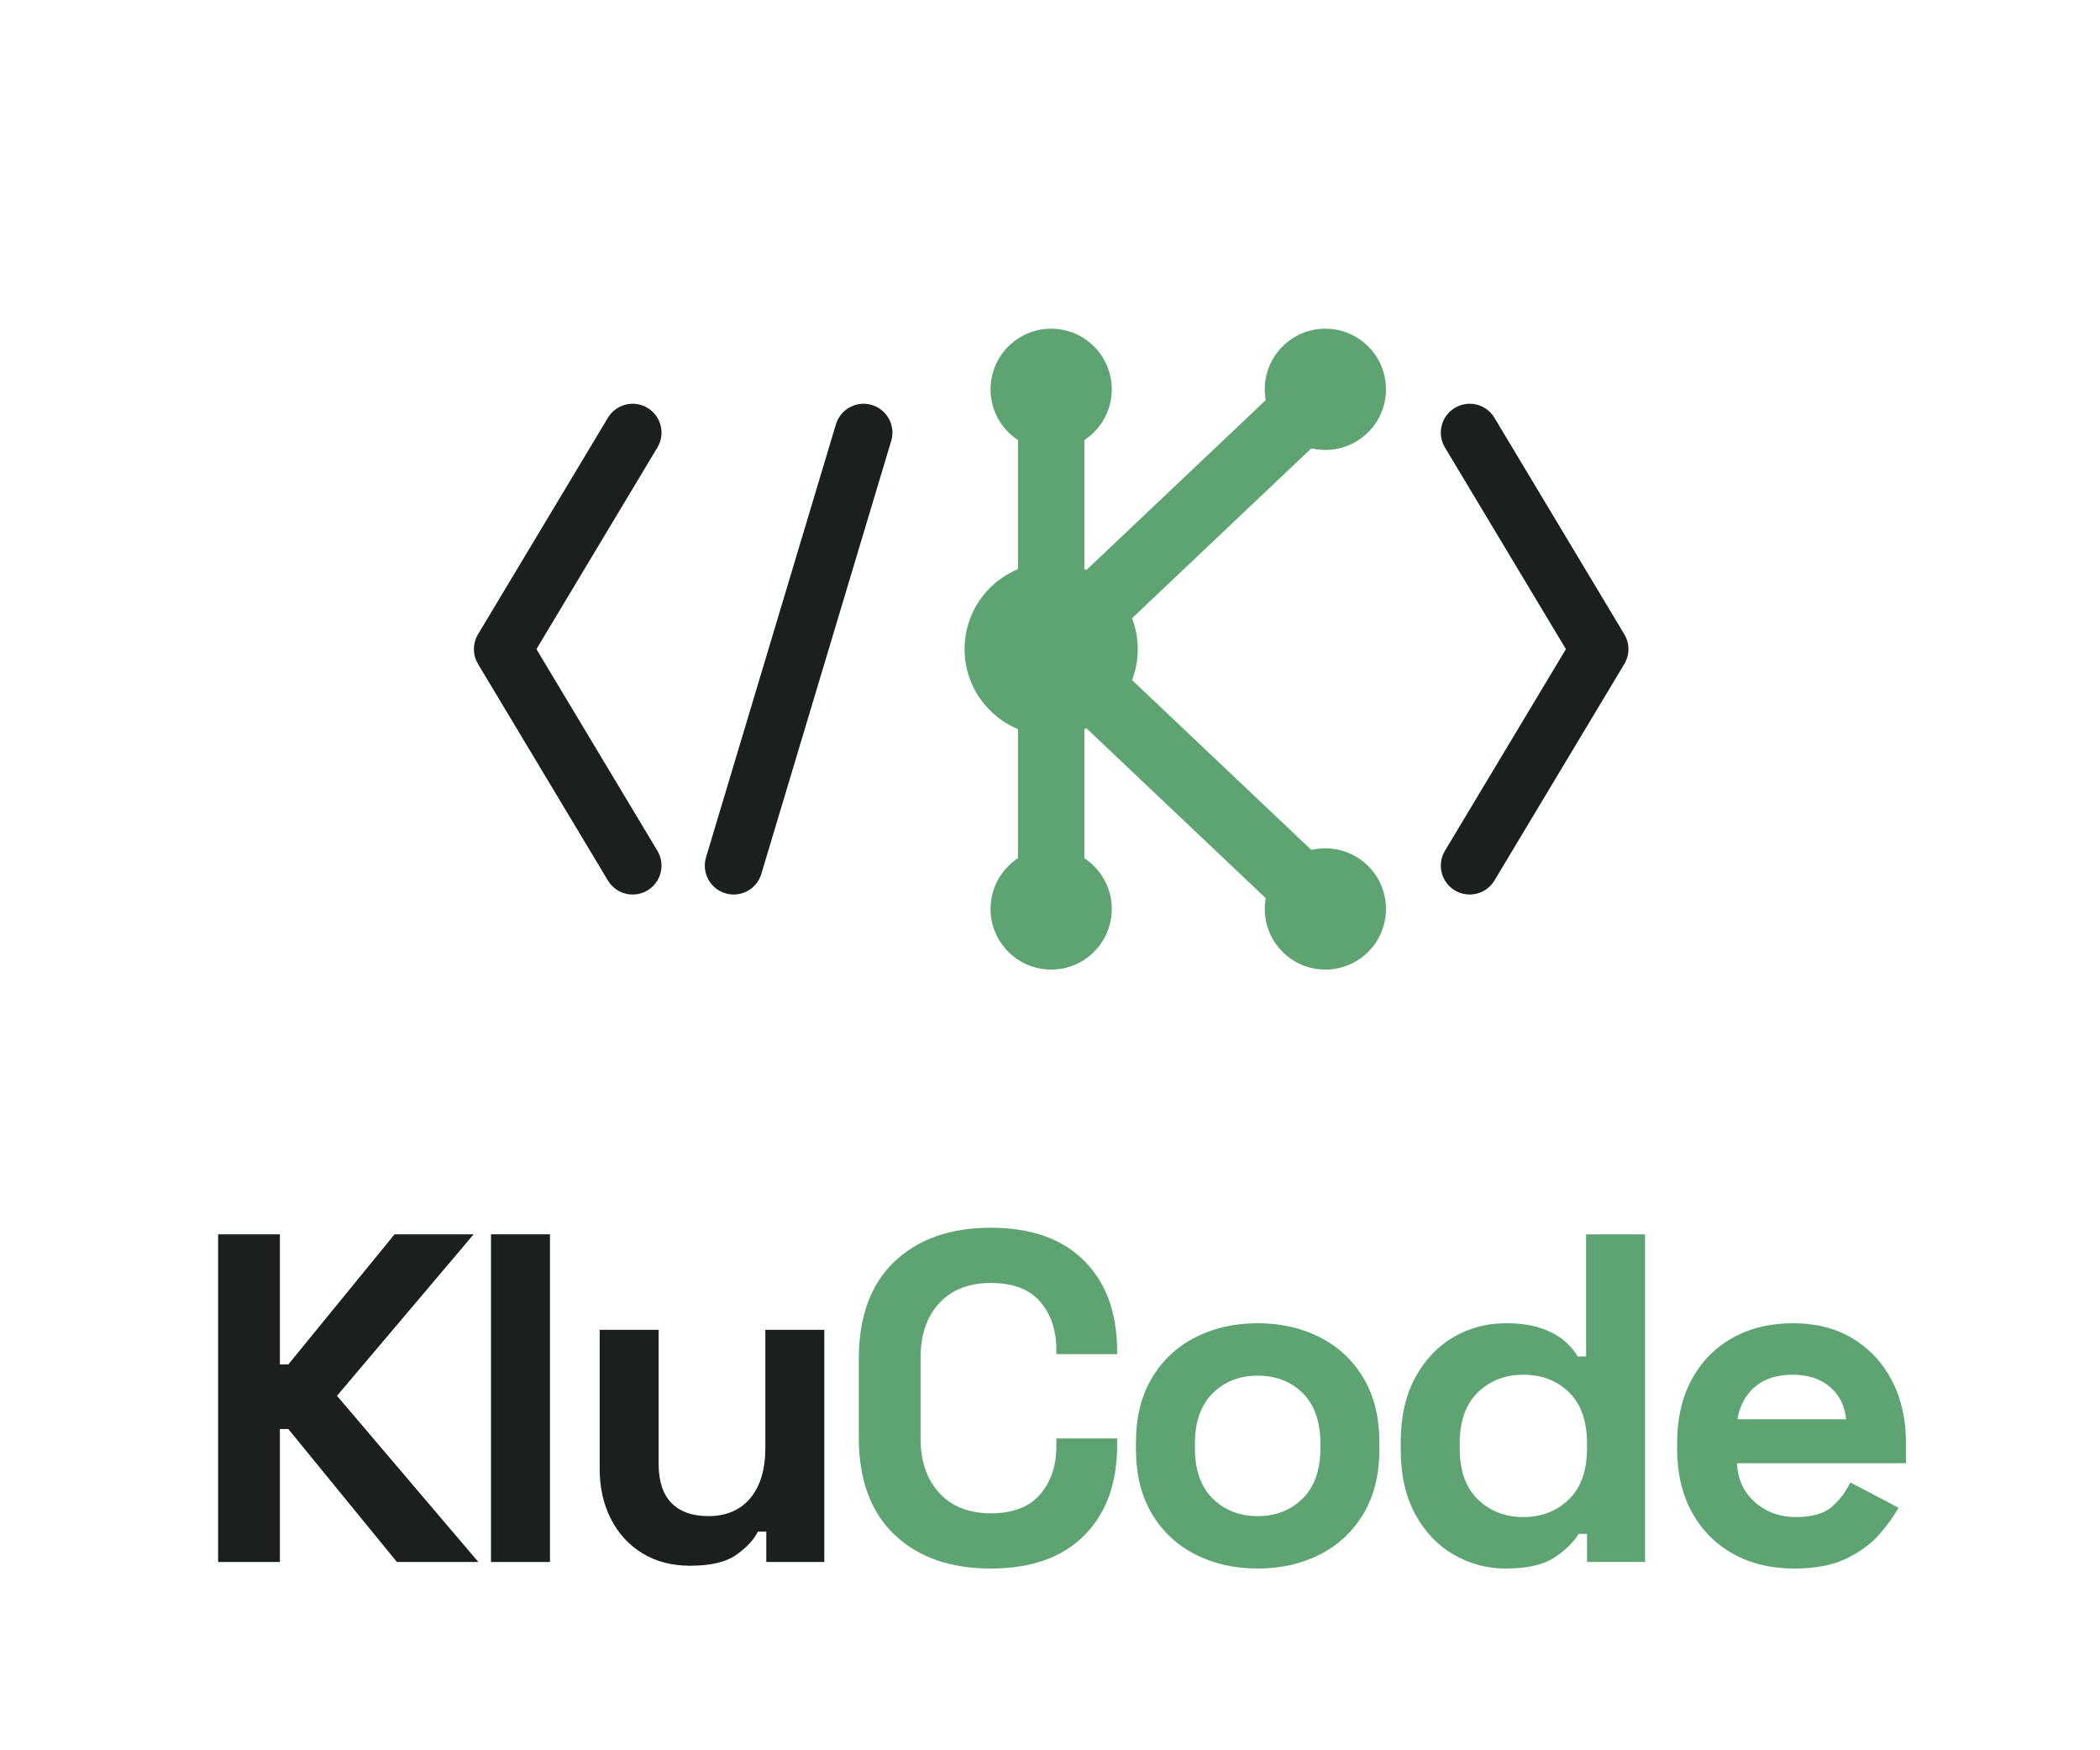
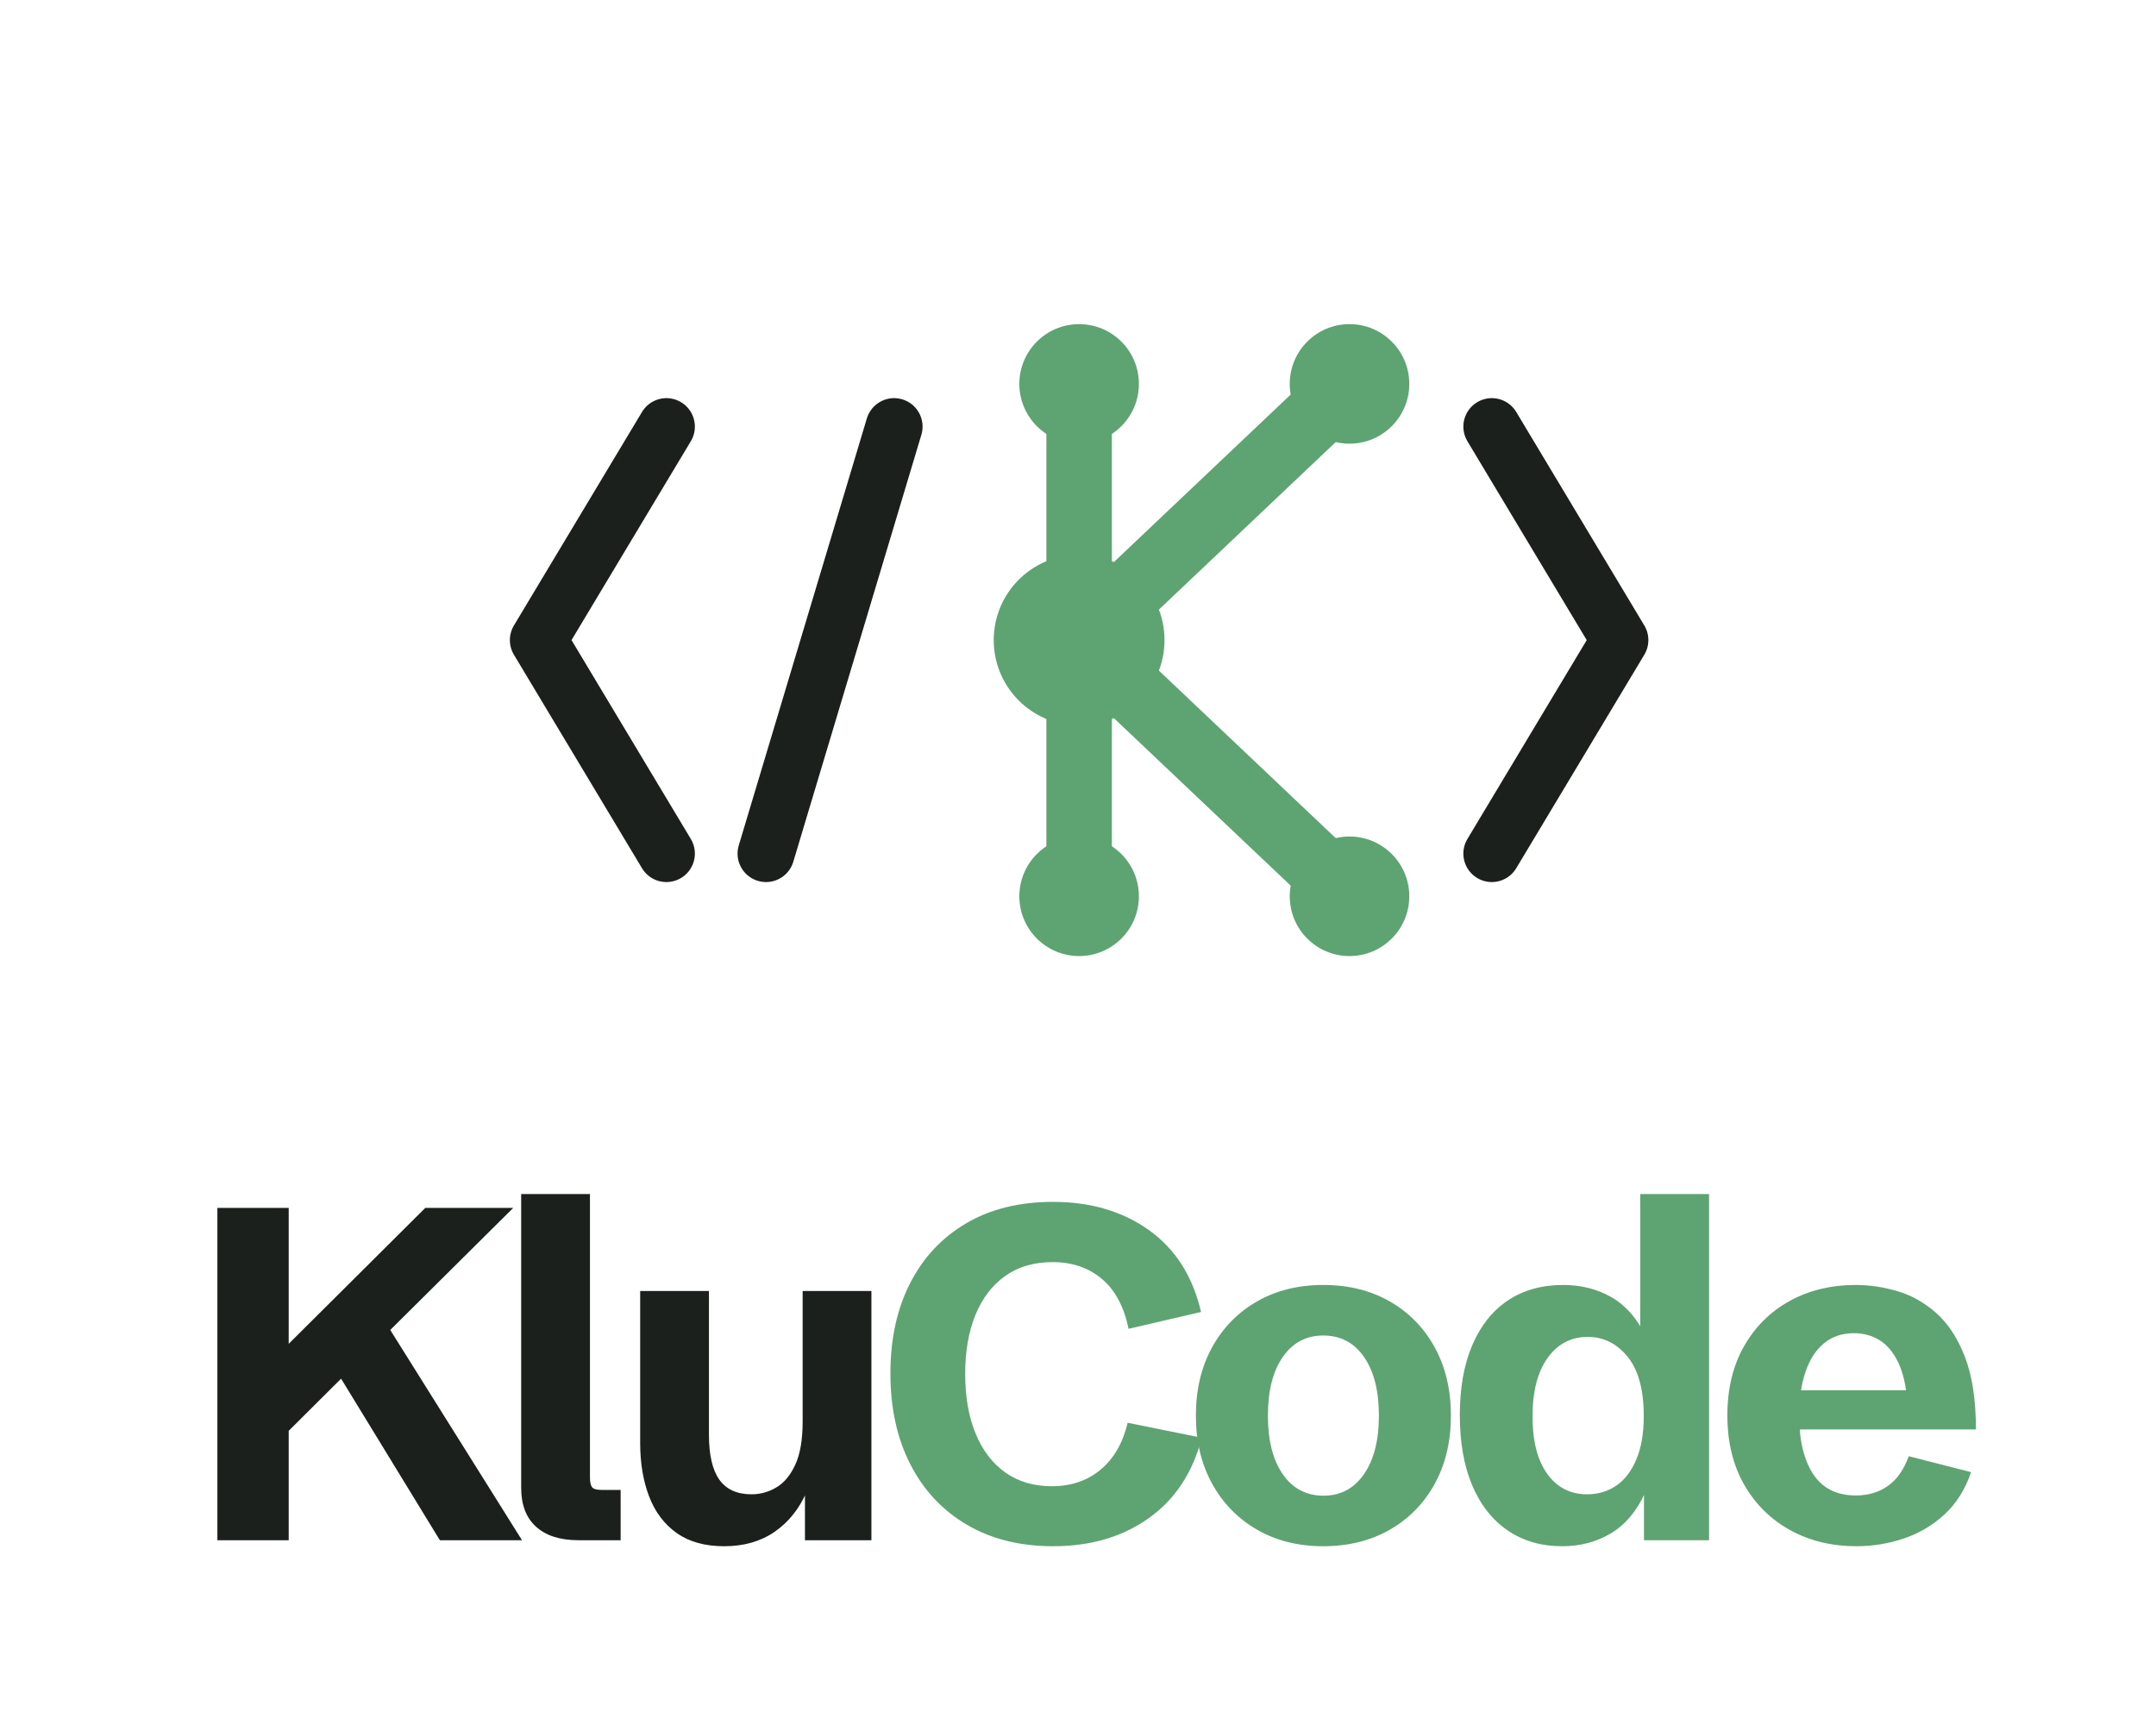
- <svg xmlns="http://www.w3.org/2000/svg" viewBox="0 0 269.2 224.2" width="269.2" height="224.2" role="img" aria-label="KluCode">
-   <g transform="translate(49.65 24) scale(1.85)">
+ <svg xmlns="http://www.w3.org/2000/svg" viewBox="0 0 280.27 224.2" width="280.27" height="224.2" role="img" aria-label="KluCode">
+   <g transform="translate(55.18 24) scale(1.85)">
    <g>
      <g fill="none" stroke="#1C201C" stroke-width="4" stroke-linecap="round" stroke-linejoin="round">
        <polyline points="17,17 8,32 17,47" />
        <line x1="24" y1="47" x2="33" y2="17" />
        <polyline points="75,17 84,32 75,47" />
      </g>
      <g stroke="#5EA472" stroke-width="4.6" stroke-linecap="round">
        <line x1="46" y1="14" x2="46" y2="50" />
        <line x1="46" y1="32" x2="65" y2="14" />
        <line x1="46" y1="32" x2="65" y2="50" />
      </g>
      <g fill="#5EA472">
        <circle cx="46" cy="14" r="4.2" />
        <circle cx="46" cy="50" r="4.2" />
        <circle cx="65" cy="14" r="4.2" />
        <circle cx="65" cy="50" r="4.2" />
        <circle cx="46" cy="32" r="6" />
      </g>
    </g>
  </g>
  <g fill="#1C201C" id="klu">
-     <path transform="translate(24 200.2) scale(0.06 -0.06)" d="M66.0 0.0V700.0H198.0V422.0H216.0L443.0 700.0H612.0L320.0 355.0L622.0 0.0H448.0L216.0 284.0H198.0V0.0Z" />
-     <path transform="translate(58.74 200.2) scale(0.06 -0.06)" d="M70.0 0.0V700.0H196.0V0.0Z" />
-     <path transform="translate(72.91 200.2) scale(0.06 -0.06)" d="M259.0 -8.0Q201.0 -8.0 157.5 18.5Q114.0 45.0 90.0 92.0Q66.0 139.0 66.0 200.0V496.0H192.0V210.0Q192.0 154.0 219.5 126.0Q247.0 98.0 298.0 98.0Q356.0 98.0 388.0 136.5Q420.0 175.0 420.0 244.0V496.0H546.0V0.0H422.0V65.0H404.0Q392.0 40.0 359.0 16.0Q326.0 -8.0 259.0 -8.0Z" />
+     <path transform="translate(24 200.2) scale(0.03 -0.03)" d="M142.0 0.0V1440.0H451.0V851.0L1043.0 1440.0H1424.0L891.0 911.0L1462.0 0.0H1106.0L678.0 700.0L451.0 474.0V0.0Z" />
+     <path transform="translate(63.67 200.2) scale(0.03 -0.03)" d="M385.0 0.0Q265.0 0.0 200.5 58.5Q136.0 117.0 136.0 227.0V1500.0H434.0V274.0Q434.0 241.0 443.5 229.5Q453.0 218.0 484.0 218.0H567.0V0.0Z" />
+     <path transform="translate(79.59 200.2) scale(0.03 -0.03)" d="M485.0 -26.0Q360.0 -26.0 279.5 31.0Q199.0 88.0 160.0 189.0Q121.0 290.0 121.0 422.0V1080.0H419.0V457.0Q419.0 326.0 464.0 262.5Q509.0 199.0 604.0 199.0Q660.0 199.0 710.5 228.5Q761.0 258.0 793.0 327.0Q825.0 396.0 825.0 515.0V1080.0H1123.0V0.0H835.0V253.0L842.0 209.0Q794.0 99.0 703.5 36.5Q613.0 -26.0 485.0 -26.0Z" />
  </g>
  <g fill="#5EA472" id="code">
-     <path transform="translate(107.09 200.2) scale(0.06 -0.06)" d="M332.0 -14.0Q202.0 -14.0 126.0 58.5Q50.0 131.0 50.0 266.0V434.0Q50.0 569.0 126.0 641.5Q202.0 714.0 332.0 714.0Q461.0 714.0 531.5 643.5Q602.0 573.0 602.0 450.0V444.0H472.0V454.0Q472.0 516.0 437.5 556.0Q403.0 596.0 332.0 596.0Q262.0 596.0 222.0 553.0Q182.0 510.0 182.0 436.0V264.0Q182.0 191.0 222.0 147.5Q262.0 104.0 332.0 104.0Q403.0 104.0 437.5 144.5Q472.0 185.0 472.0 246.0V264.0H602.0V250.0Q602.0 127.0 531.5 56.5Q461.0 -14.0 332.0 -14.0Z" />
-     <path transform="translate(142.86 200.2) scale(0.06 -0.06)" d="M306.0 -14.0Q232.0 -14.0 173.0 16.0Q114.0 46.0 80.0 103.0Q46.0 160.0 46.0 240.0V256.0Q46.0 336.0 80.0 393.0Q114.0 450.0 173.0 480.0Q232.0 510.0 306.0 510.0Q380.0 510.0 439.0 480.0Q498.0 450.0 532.0 393.0Q566.0 336.0 566.0 256.0V240.0Q566.0 160.0 532.0 103.0Q498.0 46.0 439.0 16.0Q380.0 -14.0 306.0 -14.0ZM306.0 98.0Q364.0 98.0 402.0 135.5Q440.0 173.0 440.0 243.0V253.0Q440.0 323.0 402.5 360.5Q365.0 398.0 306.0 398.0Q248.0 398.0 210.0 360.5Q172.0 323.0 172.0 253.0V243.0Q172.0 173.0 210.0 135.5Q248.0 98.0 306.0 98.0Z" />
-     <path transform="translate(176.8 200.2) scale(0.06 -0.06)" d="M270.0 -14.0Q211.0 -14.0 159.5 15.5Q108.0 45.0 77.0 102.0Q46.0 159.0 46.0 240.0V256.0Q46.0 337.0 77.0 394.0Q108.0 451.0 159.0 480.5Q210.0 510.0 270.0 510.0Q315.0 510.0 345.5 499.5Q376.0 489.0 395.0 473.0Q414.0 457.0 424.0 439.0H442.0V700.0H568.0V0.0H444.0V60.0H426.0Q409.0 32.0 373.5 9.0Q338.0 -14.0 270.0 -14.0ZM308.0 96.0Q366.0 96.0 405.0 133.5Q444.0 171.0 444.0 243.0V253.0Q444.0 325.0 405.5 362.5Q367.0 400.0 308.0 400.0Q250.0 400.0 211.0 362.5Q172.0 325.0 172.0 253.0V243.0Q172.0 171.0 211.0 133.5Q250.0 96.0 308.0 96.0Z" />
-     <path transform="translate(212.23 200.2) scale(0.06 -0.06)" d="M296.0 -14.0Q222.0 -14.0 165.5 17.5Q109.0 49.0 77.5 106.5Q46.0 164.0 46.0 242.0V254.0Q46.0 332.0 77.0 389.5Q108.0 447.0 164.0 478.5Q220.0 510.0 294.0 510.0Q367.0 510.0 421.0 477.5Q475.0 445.0 505.0 387.5Q535.0 330.0 535.0 254.0V211.0H174.0Q176.0 160.0 212.0 128.0Q248.0 96.0 300.0 96.0Q353.0 96.0 378.0 119.0Q403.0 142.0 416.0 170.0L519.0 116.0Q505.0 90.0 478.5 59.5Q452.0 29.0 408.0 7.5Q364.0 -14.0 296.0 -14.0ZM175.0 305.0H407.0Q403.0 348.0 372.5 374.0Q342.0 400.0 293.0 400.0Q242.0 400.0 212.0 374.0Q182.0 348.0 175.0 305.0Z" />
+     <path transform="translate(113.68 200.2) scale(0.03 -0.03)" d="M774.0 -26.0Q559.0 -26.0 400.5 67.0Q242.0 160.0 155.5 328.5Q69.0 497.0 69.0 723.0Q69.0 946.0 154.0 1113.0Q239.0 1280.0 397.0 1373.0Q555.0 1466.0 773.0 1466.0Q1018.0 1466.0 1189.5 1343.5Q1361.0 1221.0 1415.0 989.0L1101.0 916.0Q1071.0 1061.0 984.5 1133.0Q898.0 1205.0 772.0 1205.0Q651.0 1205.0 566.5 1145.0Q482.0 1085.0 437.5 976.5Q393.0 868.0 393.0 720.0Q393.0 572.0 438.0 462.5Q483.0 353.0 567.0 293.5Q651.0 234.0 768.0 234.0Q894.0 234.0 980.0 306.0Q1066.0 378.0 1097.0 509.0L1418.0 444.0Q1360.0 218.0 1189.0 96.0Q1018.0 -26.0 774.0 -26.0Z" />
+     <path transform="translate(153.27 200.2) scale(0.03 -0.03)" d="M625.0 -26.0Q462.0 -26.0 337.5 46.0Q213.0 118.0 143.0 245.5Q73.0 373.0 73.0 540.0Q73.0 708.0 143.0 835.5Q213.0 963.0 337.5 1034.5Q462.0 1106.0 625.0 1106.0Q789.0 1106.0 913.5 1034.5Q1038.0 963.0 1108.0 835.5Q1178.0 708.0 1178.0 540.0Q1178.0 372.0 1108.0 244.5Q1038.0 117.0 913.0 45.5Q788.0 -26.0 625.0 -26.0ZM626.0 193.0Q737.0 193.0 801.5 286.5Q866.0 380.0 866.0 540.0Q866.0 701.0 801.5 794.0Q737.0 887.0 625.0 887.0Q514.0 887.0 449.5 794.0Q385.0 701.0 385.0 540.0Q385.0 379.0 449.5 286.0Q514.0 193.0 626.0 193.0Z" />
+     <path transform="translate(187.85 200.2) scale(0.03 -0.03)" d="M507.0 -26.0Q372.0 -26.0 272.0 42.0Q172.0 110.0 118.0 237.0Q64.0 364.0 64.0 542.0Q64.0 720.0 118.5 846.5Q173.0 973.0 273.0 1039.5Q373.0 1106.0 512.0 1106.0Q631.0 1106.0 724.5 1051.0Q818.0 996.0 877.0 870.0L846.0 868.0V1500.0H1144.0V0.0H862.0V217.0L865.0 202.0Q811.0 85.0 718.0 29.5Q625.0 -26.0 507.0 -26.0ZM616.0 199.0Q686.0 199.0 741.0 236.0Q796.0 273.0 828.5 349.0Q861.0 425.0 861.0 538.0Q861.0 709.0 791.0 795.0Q721.0 881.0 618.0 881.0Q510.0 881.0 444.5 790.0Q379.0 699.0 379.0 536.0Q379.0 377.0 442.5 288.0Q506.0 199.0 616.0 199.0Z" />
+     <path transform="translate(222.33 200.2) scale(0.03 -0.03)" d="M633.0 -26.0Q474.0 -26.0 347.5 43.0Q221.0 112.0 147.5 239.5Q74.0 367.0 74.0 541.0Q74.0 714.0 146.5 841.0Q219.0 968.0 344.5 1037.0Q470.0 1106.0 631.0 1106.0Q720.0 1106.0 811.5 1079.0Q903.0 1052.0 980.0 983.5Q1057.0 915.0 1104.0 792.5Q1151.0 670.0 1151.0 480.0H265.0V650.0H885.0L854.0 597.0Q846.0 705.0 814.0 771.0Q782.0 837.0 733.0 867.0Q684.0 897.0 623.0 897.0Q544.0 897.0 491.0 852.0Q438.0 807.0 411.5 726.5Q385.0 646.0 385.0 540.0Q385.0 380.0 445.5 287.0Q506.0 194.0 631.0 194.0Q712.0 194.0 770.5 236.0Q829.0 278.0 860.0 364.0L1130.0 295.0Q1092.0 183.0 1015.0 112.0Q938.0 41.0 838.5 7.5Q739.0 -26.0 633.0 -26.0Z" />
  </g>
</svg>
